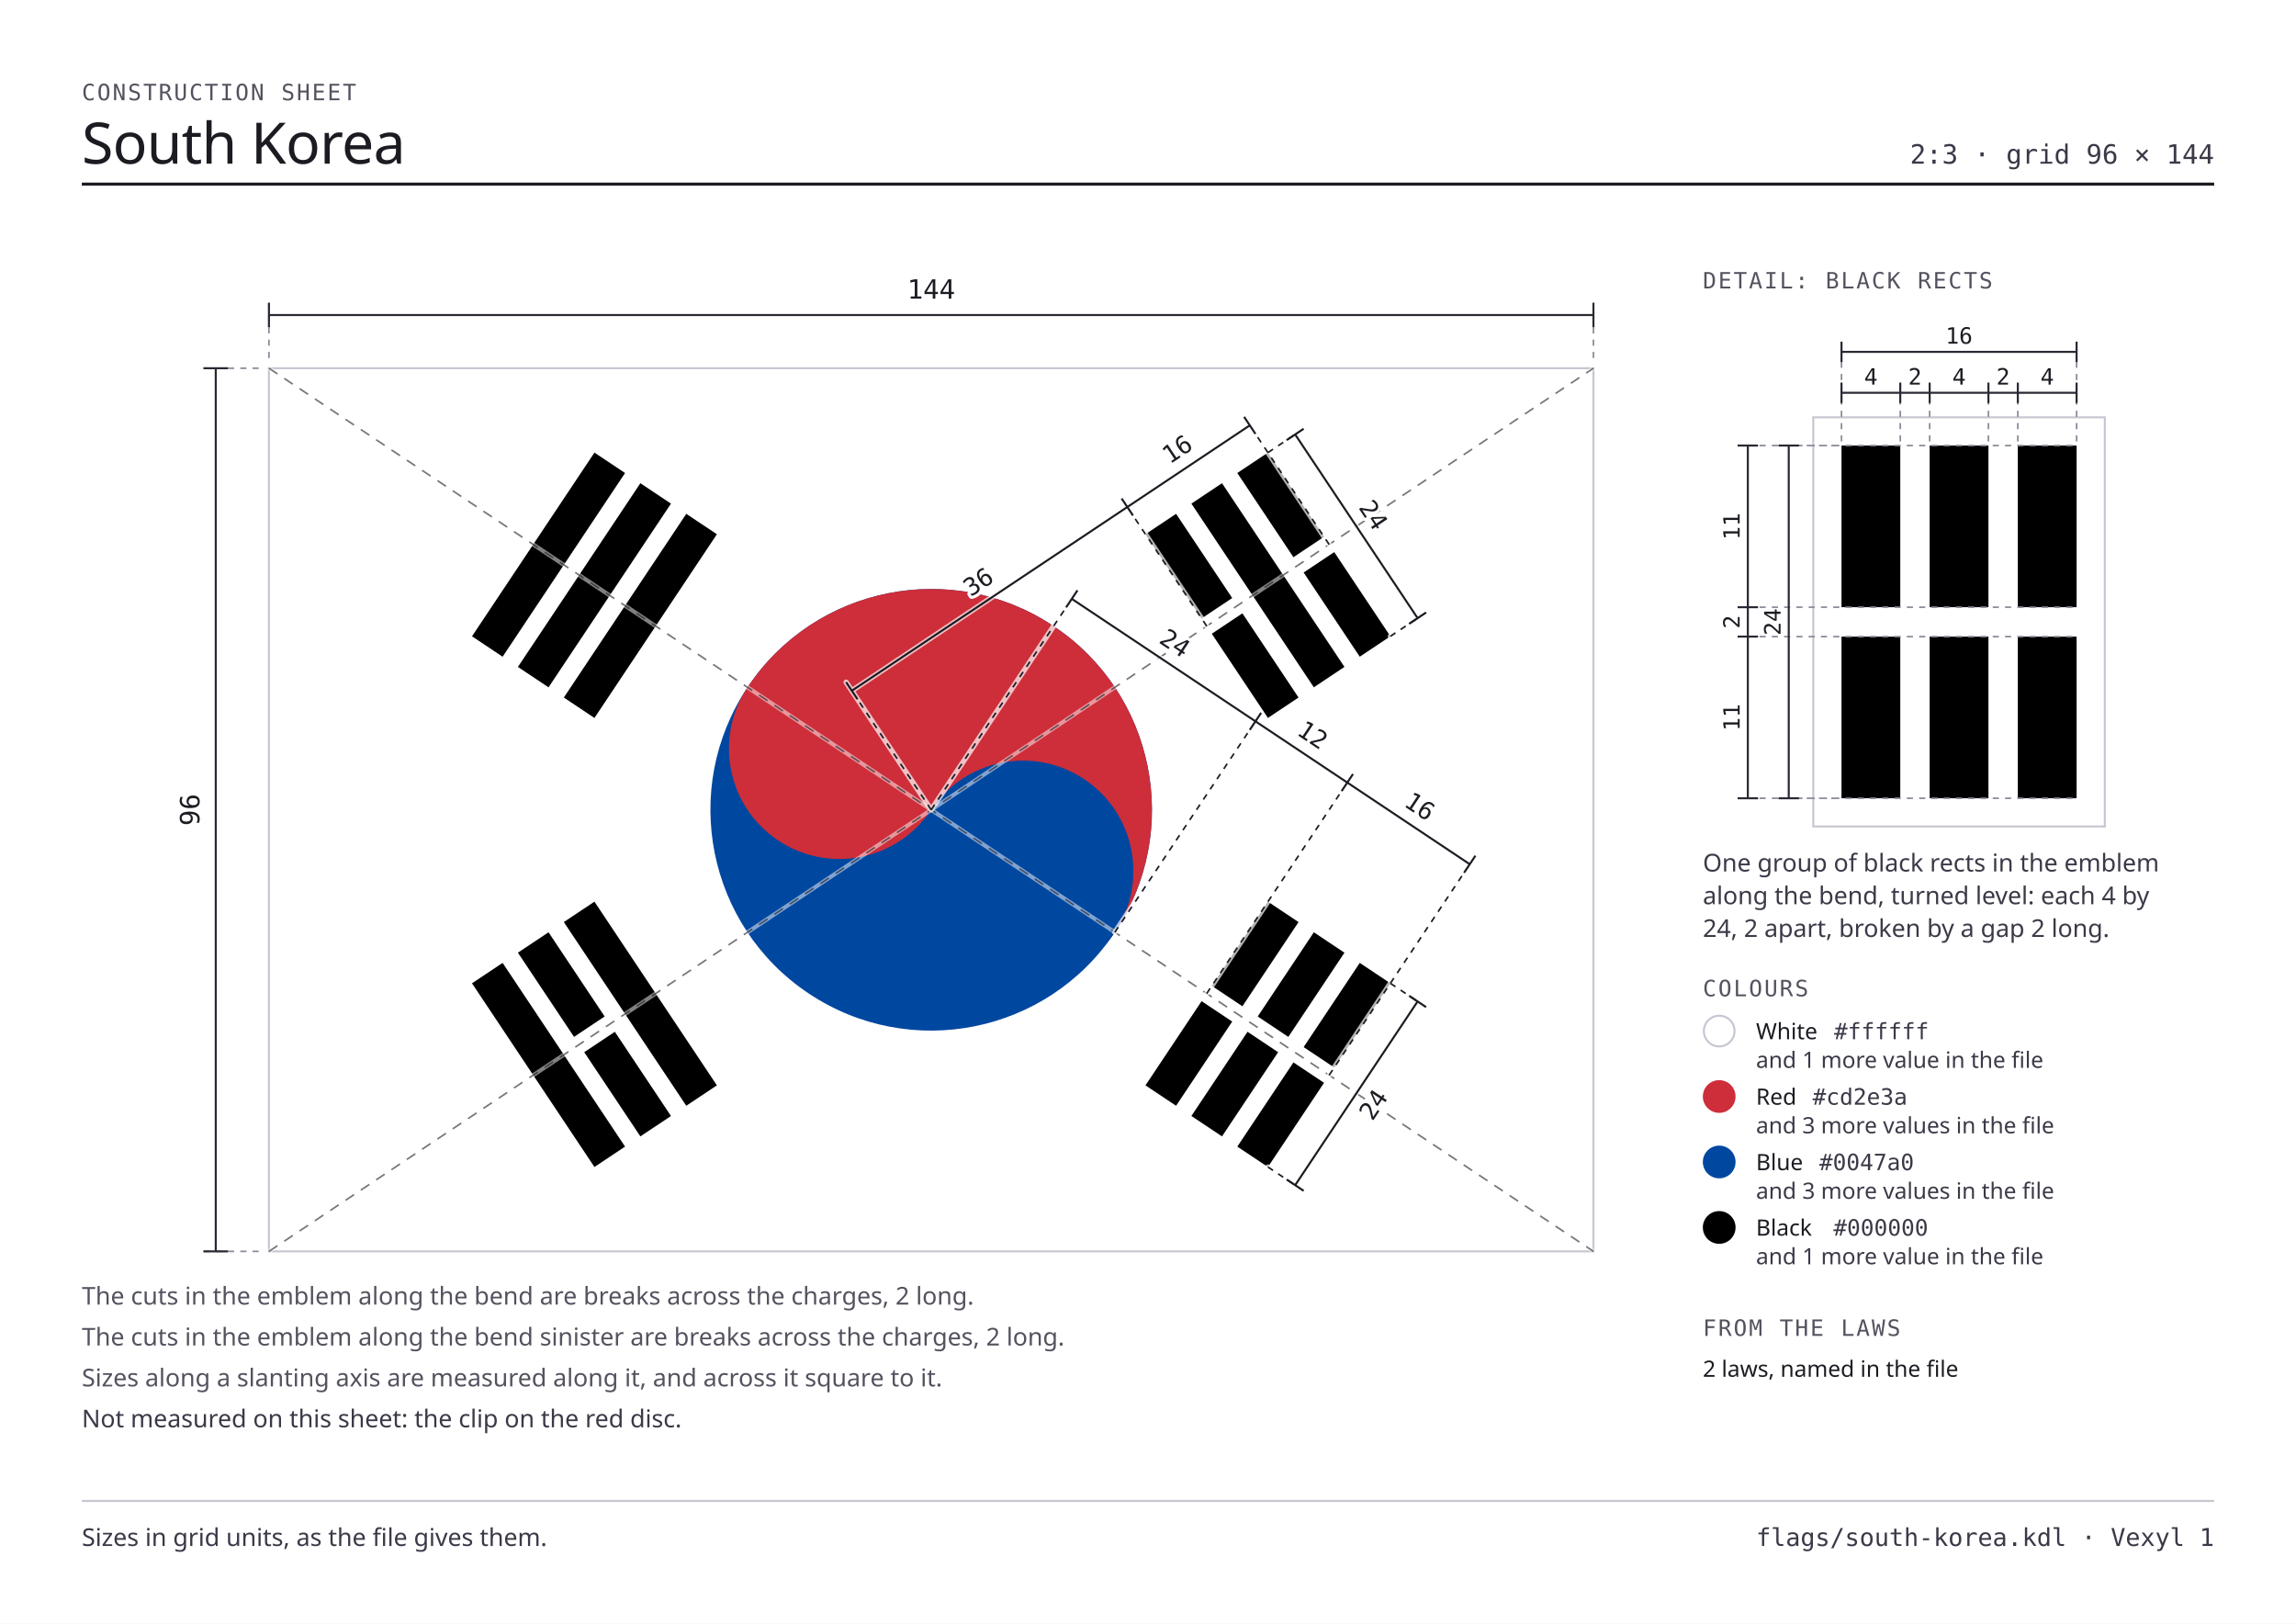
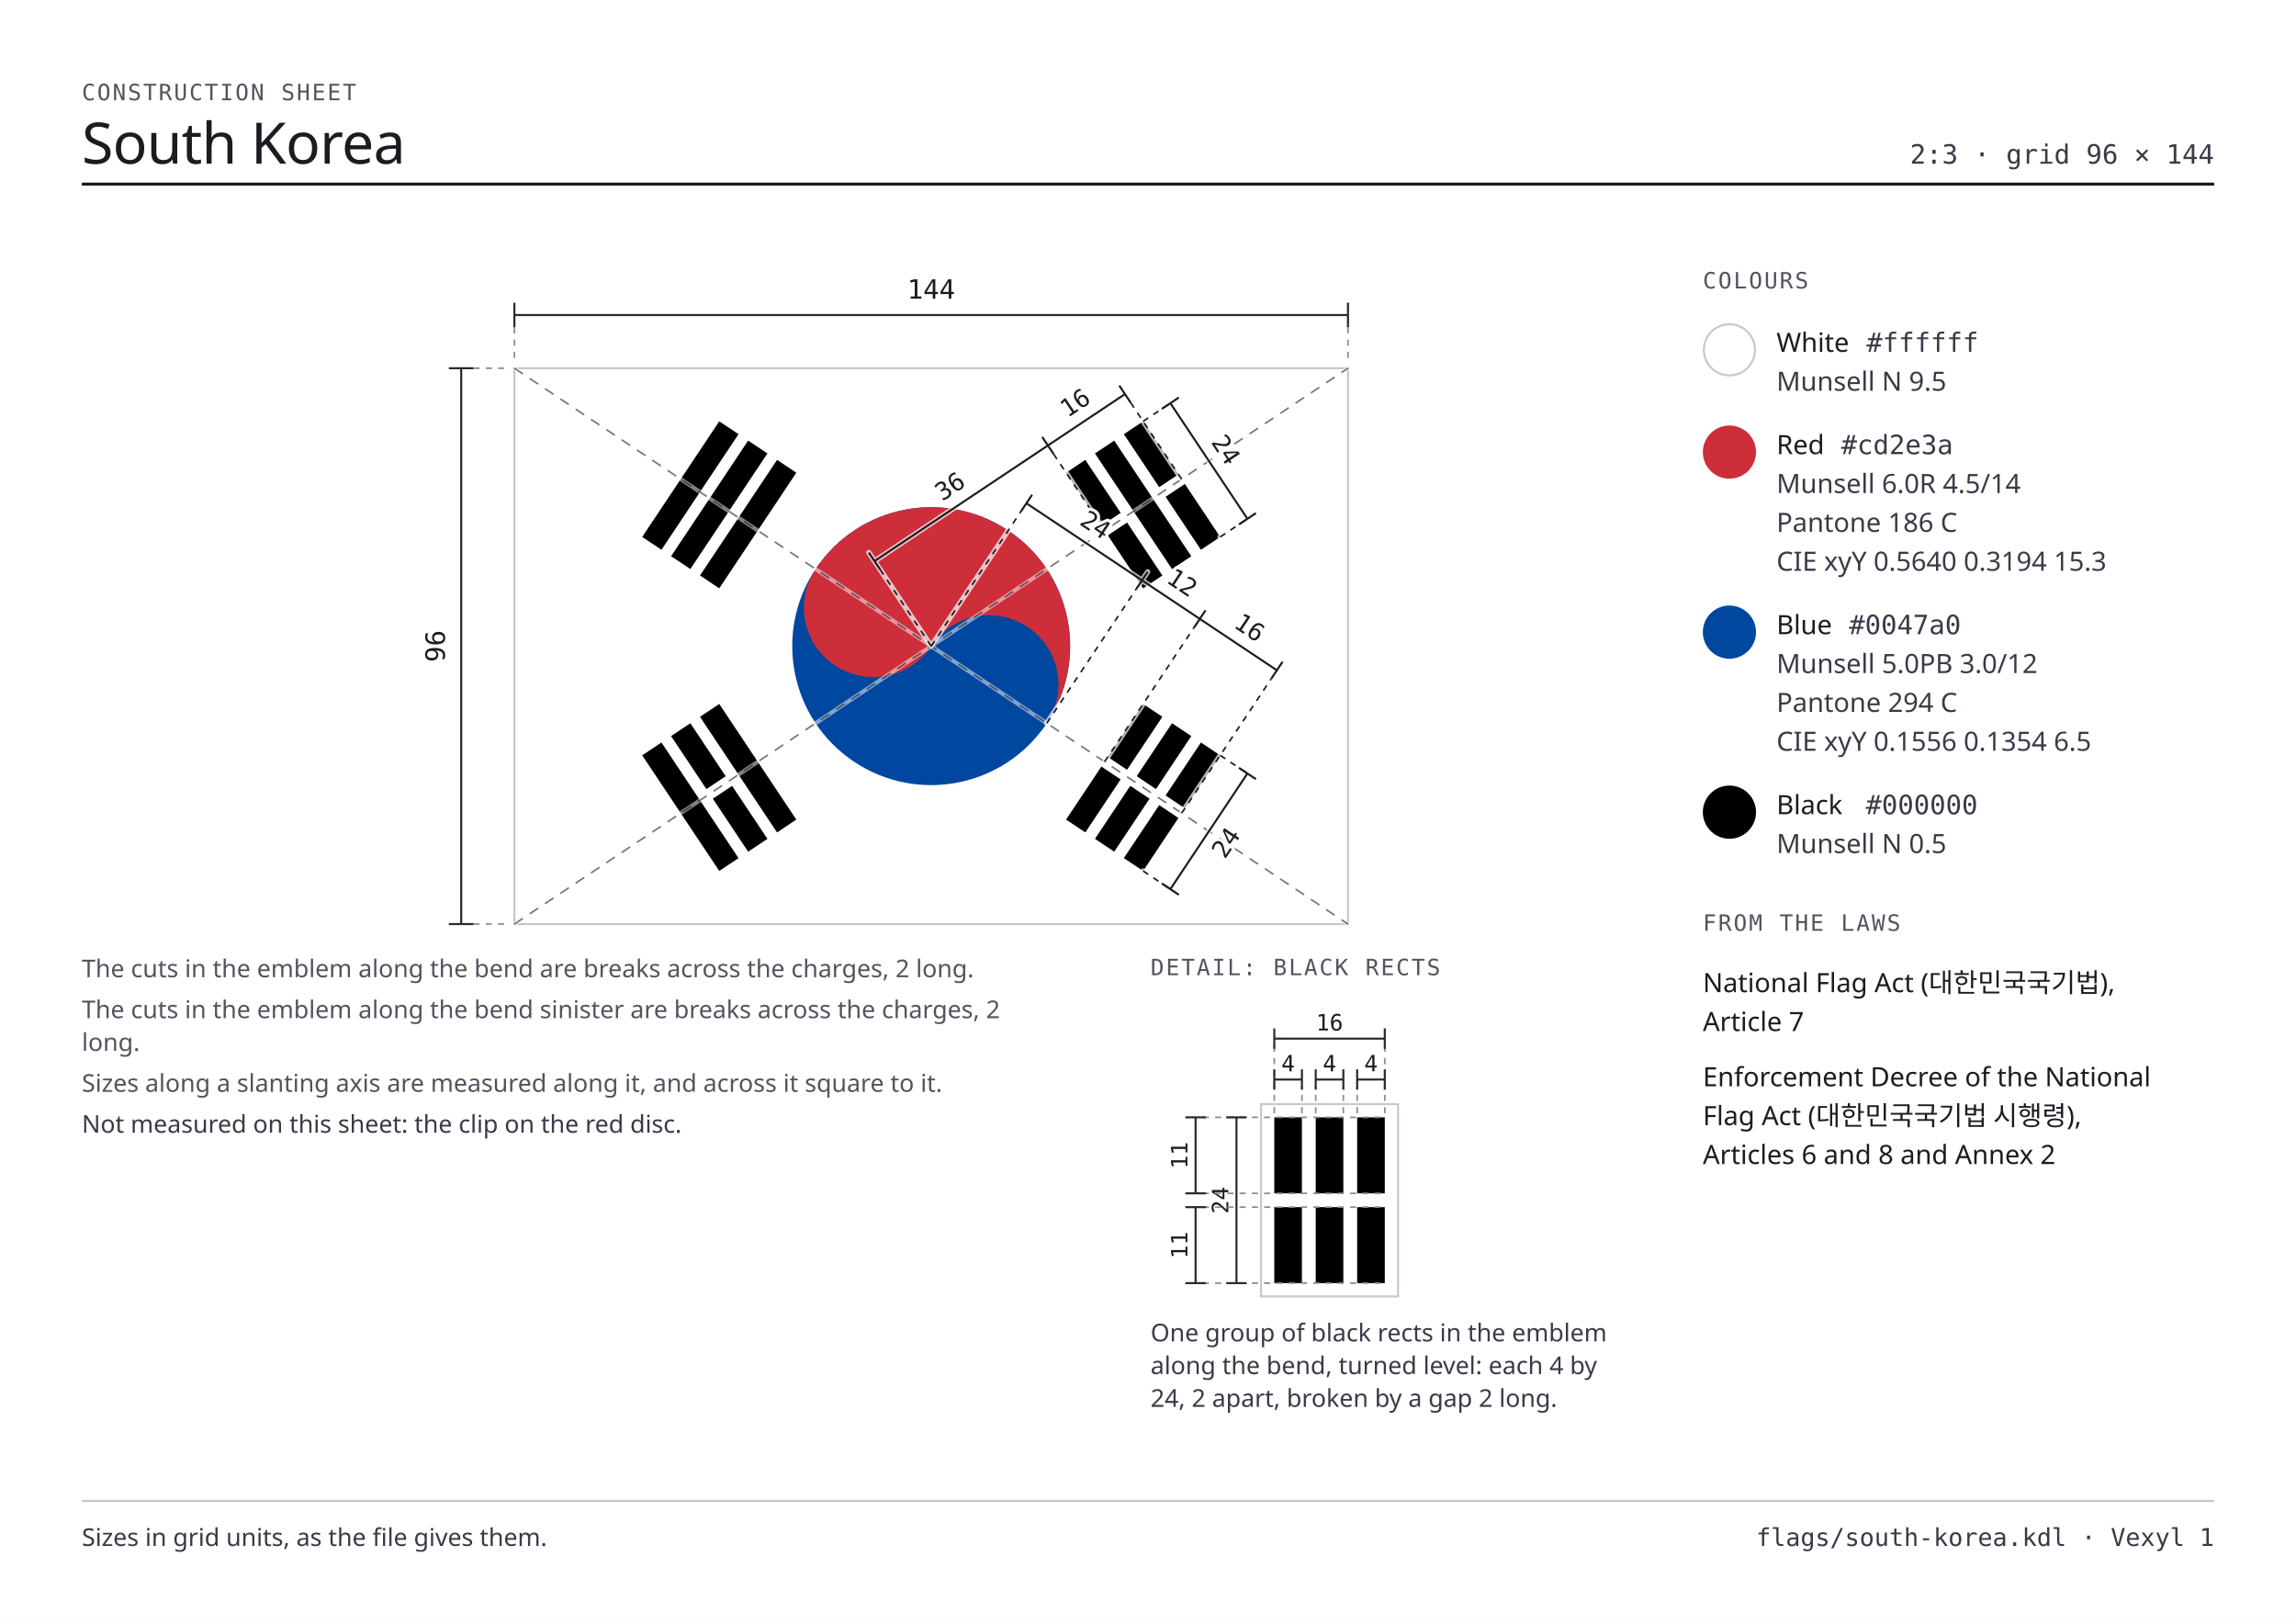
<svg xmlns="http://www.w3.org/2000/svg" width="297mm" height="210mm" viewBox="0 0 1122.52 793.701">
  <rect x="0" y="0" width="1122.52" height="793.701" fill="#ffffff" />
  <text x="40" y="49" font-family="Geist Mono, ui-monospace, monospace" font-size="11" letter-spacing="0.88" fill="#55525f">CONSTRUCTION SHEET</text>
  <text x="40" y="80" font-family="Geist, system-ui, sans-serif" font-size="28" font-weight="500" letter-spacing="-0.28" fill="#1c1b22">South Korea</text>
  <text x="1082.52" y="80" font-family="Geist Mono, ui-monospace, monospace" font-size="13" text-anchor="end" fill="#3b3947">2:3 · grid 96 × 144</text>
  <path d="M40 90H1082.52" stroke="#1c1b22" stroke-width="1.5" />
-   <svg x="131.484" y="180" width="647.551" height="431.701" viewBox="0 0 144 96" overflow="hidden">
+   <svg x="251.484" y="180" width="407.551" height="271.701" viewBox="0 0 144 96" overflow="hidden">
    <clipPath id="vx-655d070db2609b4f-cs-f-flag1">
      <polygon points="0,0 144,0 144,96 0,96" />
    </clipPath>
    <g clip-path="url(#vx-655d070db2609b4f-cs-f-flag1)">
      <polygon points="0,0 144,0 144,96 0,96" fill="#ffffff" />
      <g transform="translate(72 48) rotate(33.69007)">
        <circle cx="0" cy="0" r="24" fill="#0047a0" />
        <clipPath id="vx-655d070db2609b4f-cs-f-clip2">
          <polygon points="-24,-24 24,-24 24,0 -24,0" />
        </clipPath>
        <g clip-path="url(#vx-655d070db2609b4f-cs-f-clip2)" style="isolation:isolate">
          <circle cx="0" cy="0" r="24" fill="#cd2e3a" />
        </g>
        <circle cx="-12" cy="0" r="12" fill="#cd2e3a" />
        <circle cx="12" cy="0" r="12" fill="#0047a0" />
        <polygon points="-52,-12 -48,-12 -48,12 -52,12" fill="#000000" />
        <polygon points="-46,-12 -42,-12 -42,12 -46,12" fill="#000000" />
        <polygon points="-40,-12 -36,-12 -36,12 -40,12" fill="#000000" />
        <mask id="vx-655d070db2609b4f-cs-f-mask3" maskUnits="userSpaceOnUse" x="-86.533" y="-86.533" width="173.066" height="173.066">
          <polygon points="-86.533,-86.533 86.533,-86.533 86.533,86.533 -86.533,86.533" fill="#fff" />
          <polygon points="35,-1 41,-1 41,1 35,1" fill="#000" />
          <polygon points="35,-1 41,-1 41,1 35,1" fill="#000" transform="translate(6 0)" />
          <polygon points="35,-1 41,-1 41,1 35,1" fill="#000" transform="translate(12 0)" />
        </mask>
        <g mask="url(#vx-655d070db2609b4f-cs-f-mask3)" style="isolation:isolate">
          <polygon points="36,-12 40,-12 40,12 36,12" fill="#000000" />
          <polygon points="42,-12 46,-12 46,12 42,12" fill="#000000" />
          <polygon points="48,-12 52,-12 52,12 48,12" fill="#000000" />
        </g>
      </g>
      <g transform="translate(72 48) rotate(-33.69007)">
        <polygon points="-52,-12 -48,-12 -48,12 -52,12" fill="#000000" />
        <polygon points="-40,-12 -36,-12 -36,12 -40,12" fill="#000000" />
        <mask id="vx-655d070db2609b4f-cs-f-mask4" maskUnits="userSpaceOnUse" x="-86.533" y="-86.533" width="173.066" height="173.066">
          <polygon points="-86.533,-86.533 86.533,-86.533 86.533,86.533 -86.533,86.533" fill="#fff" />
          <polygon points="-48,-1 -40,-1 -40,1 -48,1" fill="#000" />
        </mask>
        <g mask="url(#vx-655d070db2609b4f-cs-f-mask4)" style="isolation:isolate">
          <polygon points="-46,-12 -42,-12 -42,12 -46,12" fill="#000000" />
        </g>
        <polygon points="42,-12 46,-12 46,12 42,12" fill="#000000" />
        <mask id="vx-655d070db2609b4f-cs-f-mask5" maskUnits="userSpaceOnUse" x="-86.533" y="-86.533" width="173.066" height="173.066">
          <polygon points="-86.533,-86.533 86.533,-86.533 86.533,86.533 -86.533,86.533" fill="#fff" />
          <polygon points="35,-1 41,-1 41,1 35,1" fill="#000" />
          <polygon points="35,-1 41,-1 41,1 35,1" fill="#000" transform="translate(12 0)" />
        </mask>
        <g mask="url(#vx-655d070db2609b4f-cs-f-mask5)" style="isolation:isolate">
          <polygon points="36,-12 40,-12 40,12 36,12" fill="#000000" />
          <polygon points="48,-12 52,-12 52,12 48,12" fill="#000000" />
        </g>
      </g>
    </g>
  </svg>
-   <rect x="131.484" y="180" width="647.551" height="431.701" fill="none" stroke="#c9c6d2" stroke-width="1" />
-   <path d="M131.484 175V148M779.035 175V148M126.484 180H99.484M126.484 611.701H99.484" fill="none" stroke="#8d8a99" stroke-width="0.8" stroke-dasharray="3 3" />
+   <rect x="251.484" y="180" width="407.551" height="271.701" fill="none" stroke="#c9c6d2" stroke-width="1" />
+   <path d="M251.484 175V148M659.035 175V148M246.484 180H219.484M246.484 451.701H219.484" fill="none" stroke="#8d8a99" stroke-width="0.8" stroke-dasharray="3 3" />
  <text x="455.26" y="146" font-family="Geist Mono, ui-monospace, monospace" font-size="13" fill="#1c1b22" stroke="#ffffff" stroke-width="3" stroke-linejoin="round" paint-order="stroke" text-anchor="middle">144</text>
-   <text x="97.484" y="395.85" font-family="Geist Mono, ui-monospace, monospace" font-size="13" fill="#1c1b22" stroke="#ffffff" stroke-width="3" stroke-linejoin="round" paint-order="stroke" text-anchor="middle" transform="rotate(-90 97.48425 395.8504)">96</text>
-   <path d="M131.484 180L779.035 611.701M131.484 611.701L779.035 180" fill="none" stroke="#ffffff" stroke-width="2" stroke-opacity="0.5" />
-   <path d="M131.484 180L779.035 611.701M131.484 611.701L779.035 180" fill="none" stroke="#1c1b22" stroke-width="0.8" stroke-opacity="0.6" stroke-dasharray="5 4" />
-   <path d="M524.001 292.738L718.566 422.448M521.228 296.899L526.775 288.578M611.027 356.765L616.574 348.444M655.926 386.698L661.473 378.377M715.793 426.609L721.34 418.288M693.071 489.536L633.204 579.335M688.91 486.762L697.231 492.309M629.044 576.562L637.365 582.109M416.452 337.638L611.016 207.928M419.225 341.798L413.678 333.478M553.924 251.999L548.377 243.679M613.79 212.088L608.243 203.768M633.204 212.366L693.071 302.165M629.044 215.139L637.365 209.592M688.91 304.938L697.231 299.391M455.26 395.85L521.228 296.899M545.059 455.717L611.027 356.765M589.959 485.65L655.926 386.698M649.825 525.56L715.793 426.609M679.758 480.661L693.071 489.536M619.892 570.46L633.204 579.335M455.26 395.85L419.225 341.798M589.959 306.051L553.924 251.999M649.825 266.14L613.79 212.088M619.892 221.241L633.204 212.366M679.758 311.04L693.071 302.165" fill="none" stroke="#ffffff" stroke-width="2.6" stroke-opacity="0.7" stroke-linecap="round" />
-   <path d="M524.001 292.738L718.566 422.448" fill="none" stroke="#1c1b22" stroke-width="1" />
-   <path d="M521.228 296.899L526.775 288.578" fill="none" stroke="#1c1b22" stroke-width="1" />
-   <path d="M611.027 356.765L616.574 348.444" fill="none" stroke="#1c1b22" stroke-width="1" />
-   <path d="M655.926 386.698L661.473 378.377" fill="none" stroke="#1c1b22" stroke-width="1" />
-   <path d="M715.793 426.609L721.34 418.288" fill="none" stroke="#1c1b22" stroke-width="1" />
-   <path d="M693.071 489.536L633.204 579.335" fill="none" stroke="#1c1b22" stroke-width="1" />
-   <path d="M688.91 486.762L697.231 492.309" fill="none" stroke="#1c1b22" stroke-width="1" />
-   <path d="M629.044 576.562L637.365 582.109" fill="none" stroke="#1c1b22" stroke-width="1" />
-   <path d="M416.452 337.638L611.016 207.928" fill="none" stroke="#1c1b22" stroke-width="1" />
-   <path d="M419.225 341.798L413.678 333.478" fill="none" stroke="#1c1b22" stroke-width="1" />
-   <path d="M553.924 251.999L548.377 243.679" fill="none" stroke="#1c1b22" stroke-width="1" />
-   <path d="M613.79 212.088L608.243 203.768" fill="none" stroke="#1c1b22" stroke-width="1" />
-   <path d="M633.204 212.366L693.071 302.165" fill="none" stroke="#1c1b22" stroke-width="1" />
-   <path d="M629.044 215.139L637.365 209.592" fill="none" stroke="#1c1b22" stroke-width="1" />
-   <path d="M688.91 304.938L697.231 299.391" fill="none" stroke="#1c1b22" stroke-width="1" />
-   <path d="M455.26 395.85L521.228 296.899" fill="none" stroke="#1c1b22" stroke-width="0.8" stroke-dasharray="3 3" />
-   <path d="M545.059 455.717L611.027 356.765" fill="none" stroke="#1c1b22" stroke-width="0.8" stroke-dasharray="3 3" />
-   <path d="M589.959 485.65L655.926 386.698" fill="none" stroke="#1c1b22" stroke-width="0.8" stroke-dasharray="3 3" />
-   <path d="M649.825 525.56L715.793 426.609" fill="none" stroke="#1c1b22" stroke-width="0.8" stroke-dasharray="3 3" />
-   <path d="M679.758 480.661L693.071 489.536" fill="none" stroke="#1c1b22" stroke-width="0.8" stroke-dasharray="3 3" />
-   <path d="M619.892 570.46L633.204 579.335" fill="none" stroke="#1c1b22" stroke-width="0.8" stroke-dasharray="3 3" />
-   <path d="M455.26 395.85L419.225 341.798" fill="none" stroke="#1c1b22" stroke-width="0.8" stroke-dasharray="3 3" />
-   <path d="M589.959 306.051L553.924 251.999" fill="none" stroke="#1c1b22" stroke-width="0.8" stroke-dasharray="3 3" />
-   <path d="M649.825 266.14L613.79 212.088" fill="none" stroke="#1c1b22" stroke-width="0.8" stroke-dasharray="3 3" />
-   <path d="M619.892 221.241L633.204 212.366" fill="none" stroke="#1c1b22" stroke-width="0.8" stroke-dasharray="3 3" />
-   <path d="M679.758 311.04L693.071 302.165" fill="none" stroke="#1c1b22" stroke-width="0.8" stroke-dasharray="3 3" />
-   <path d="M131.484 154H779.035M131.484 148V160M779.035 148V160M105.484 180V611.701M99.484 180H111.484M99.484 611.701H111.484" fill="none" stroke="#2a2833" stroke-width="1" />
-   <text x="574.448" y="318.551" font-family="Geist Mono, ui-monospace, monospace" font-size="12" fill="#1c1b22" stroke="#ffffff" stroke-width="3" stroke-linejoin="round" paint-order="stroke" text-anchor="middle" transform="rotate(33.69007 574.4478 314.351)">24</text>
-   <text x="641.797" y="363.451" font-family="Geist Mono, ui-monospace, monospace" font-size="12" fill="#1c1b22" stroke="#ffffff" stroke-width="3" stroke-linejoin="round" paint-order="stroke" text-anchor="middle" transform="rotate(33.69007 641.7972 359.2506)">12</text>
-   <text x="694.18" y="398.372" font-family="Geist Mono, ui-monospace, monospace" font-size="12" fill="#1c1b22" stroke="#ffffff" stroke-width="3" stroke-linejoin="round" paint-order="stroke" text-anchor="middle" transform="rotate(33.69007 694.18 394.1725)">16</text>
-   <text x="671.458" y="544.183" font-family="Geist Mono, ui-monospace, monospace" font-size="12" fill="#1c1b22" stroke="#ffffff" stroke-width="3" stroke-linejoin="round" paint-order="stroke" text-anchor="middle" transform="rotate(-56.30993 671.4581 539.9825)">24</text>
-   <text x="478.254" y="288.618" font-family="Geist Mono, ui-monospace, monospace" font-size="12" fill="#1c1b22" stroke="#ffffff" stroke-width="3" stroke-linejoin="round" paint-order="stroke" text-anchor="middle" transform="rotate(-33.69007 478.254 284.4179)">36</text>
-   <text x="575.536" y="223.763" font-family="Geist Mono, ui-monospace, monospace" font-size="12" fill="#1c1b22" stroke="#ffffff" stroke-width="3" stroke-linejoin="round" paint-order="stroke" text-anchor="middle" transform="rotate(-33.69007 575.5364 219.5629)">16</text>
-   <text x="671.458" y="255.918" font-family="Geist Mono, ui-monospace, monospace" font-size="12" fill="#1c1b22" stroke="#ffffff" stroke-width="3" stroke-linejoin="round" paint-order="stroke" text-anchor="middle" transform="rotate(56.30993 671.4581 251.7182)">24</text>
-   <text x="40" y="637.701" font-family="Geist, system-ui, sans-serif" font-size="12" fill="#55525f">The cuts in the emblem along the bend are breaks across the charges, 2 long.</text>
-   <text x="40" y="657.701" font-family="Geist, system-ui, sans-serif" font-size="12" fill="#55525f">The cuts in the emblem along the bend sinister are breaks across the charges, 2 long.</text>
-   <text x="40" y="677.701" font-family="Geist, system-ui, sans-serif" font-size="12" fill="#55525f">Sizes along a slanting axis are measured along it, and across it square to it.</text>
-   <text x="40" y="697.701" font-family="Geist, system-ui, sans-serif" font-size="12" fill="#3b3947">Not measured on this sheet: the clip on the red disc.</text>
-   <text x="832.52" y="141" font-family="Geist Mono, ui-monospace, monospace" font-size="11" font-weight="500" letter-spacing="0.88" fill="#55525f">DETAIL: BLACK RECTS</text>
-   <svg x="886.52" y="204" width="142.529" height="200" viewBox="120.613 -13.92 19.84 27.84" overflow="hidden">
+   <text x="217.484" y="315.85" font-family="Geist Mono, ui-monospace, monospace" font-size="13" fill="#1c1b22" stroke="#ffffff" stroke-width="3" stroke-linejoin="round" paint-order="stroke" text-anchor="middle" transform="rotate(-90 217.4843 315.8504)">96</text>
+   <path d="M251.484 180L659.035 451.701M251.484 451.701L659.035 180" fill="none" stroke="#ffffff" stroke-width="2" stroke-opacity="0.5" />
+   <path d="M251.484 180L659.035 451.701M251.484 451.701L659.035 180" fill="none" stroke="#1c1b22" stroke-width="0.8" stroke-opacity="0.6" stroke-dasharray="5 4" />
+   <path d="M501.813 246.02L624.267 327.656M499.04 250.181L504.587 241.86M555.557 287.859L561.104 279.538M583.815 306.698L589.362 298.377M621.494 331.817L627.041 323.496M609.866 378.103L572.187 434.62M605.705 375.329L614.026 380.876M568.027 431.847L576.348 437.394M427.546 274.279L549.999 192.643M430.319 278.439L424.772 270.119M515.095 221.922L509.548 213.602M552.773 196.803L547.226 188.483M572.187 197.081L609.866 253.598M568.027 199.854L576.348 194.307M605.705 256.371L614.026 250.824M455.26 315.85L499.04 250.181M511.777 353.529L555.557 287.859M540.036 372.368L583.815 306.698M577.714 397.486L621.494 331.817M596.553 369.228L609.866 378.103M558.875 425.745L572.187 434.62M455.26 315.85L430.319 278.439M540.036 259.333L515.095 221.922M577.714 234.214L552.773 196.803M558.875 205.956L572.187 197.081M596.553 262.473L609.866 253.598" fill="none" stroke="#ffffff" stroke-width="2.6" stroke-opacity="0.7" stroke-linecap="round" />
+   <path d="M501.813 246.02L624.267 327.656" fill="none" stroke="#1c1b22" stroke-width="1" />
+   <path d="M499.04 250.181L504.587 241.86" fill="none" stroke="#1c1b22" stroke-width="1" />
+   <path d="M555.557 287.859L561.104 279.538" fill="none" stroke="#1c1b22" stroke-width="1" />
+   <path d="M583.815 306.698L589.362 298.377" fill="none" stroke="#1c1b22" stroke-width="1" />
+   <path d="M621.494 331.817L627.041 323.496" fill="none" stroke="#1c1b22" stroke-width="1" />
+   <path d="M609.866 378.103L572.187 434.62" fill="none" stroke="#1c1b22" stroke-width="1" />
+   <path d="M605.705 375.329L614.026 380.876" fill="none" stroke="#1c1b22" stroke-width="1" />
+   <path d="M568.027 431.847L576.348 437.394" fill="none" stroke="#1c1b22" stroke-width="1" />
+   <path d="M427.546 274.279L549.999 192.643" fill="none" stroke="#1c1b22" stroke-width="1" />
+   <path d="M430.319 278.439L424.772 270.119" fill="none" stroke="#1c1b22" stroke-width="1" />
+   <path d="M515.095 221.922L509.548 213.602" fill="none" stroke="#1c1b22" stroke-width="1" />
+   <path d="M552.773 196.803L547.226 188.483" fill="none" stroke="#1c1b22" stroke-width="1" />
+   <path d="M572.187 197.081L609.866 253.598" fill="none" stroke="#1c1b22" stroke-width="1" />
+   <path d="M568.027 199.854L576.348 194.307" fill="none" stroke="#1c1b22" stroke-width="1" />
+   <path d="M605.705 256.371L614.026 250.824" fill="none" stroke="#1c1b22" stroke-width="1" />
+   <path d="M455.26 315.85L499.04 250.181" fill="none" stroke="#1c1b22" stroke-width="0.8" stroke-dasharray="3 3" />
+   <path d="M511.777 353.529L555.557 287.859" fill="none" stroke="#1c1b22" stroke-width="0.8" stroke-dasharray="3 3" />
+   <path d="M540.036 372.368L583.815 306.698" fill="none" stroke="#1c1b22" stroke-width="0.8" stroke-dasharray="3 3" />
+   <path d="M577.714 397.486L621.494 331.817" fill="none" stroke="#1c1b22" stroke-width="0.8" stroke-dasharray="3 3" />
+   <path d="M596.553 369.228L609.866 378.103" fill="none" stroke="#1c1b22" stroke-width="0.8" stroke-dasharray="3 3" />
+   <path d="M558.875 425.745L572.187 434.62" fill="none" stroke="#1c1b22" stroke-width="0.8" stroke-dasharray="3 3" />
+   <path d="M455.26 315.85L430.319 278.439" fill="none" stroke="#1c1b22" stroke-width="0.8" stroke-dasharray="3 3" />
+   <path d="M540.036 259.333L515.095 221.922" fill="none" stroke="#1c1b22" stroke-width="0.8" stroke-dasharray="3 3" />
+   <path d="M577.714 234.214L552.773 196.803" fill="none" stroke="#1c1b22" stroke-width="0.8" stroke-dasharray="3 3" />
+   <path d="M558.875 205.956L572.187 197.081" fill="none" stroke="#1c1b22" stroke-width="0.8" stroke-dasharray="3 3" />
+   <path d="M596.553 262.473L609.866 253.598" fill="none" stroke="#1c1b22" stroke-width="0.8" stroke-dasharray="3 3" />
+   <path d="M251.484 154H659.035M251.484 148V160M659.035 148V160M225.484 180V451.701M219.484 180H231.484M219.484 451.701H231.484" fill="none" stroke="#2a2833" stroke-width="1" />
+   <text x="535.619" y="260.739" font-family="Geist Mono, ui-monospace, monospace" font-size="12" fill="#1c1b22" stroke="#ffffff" stroke-width="3" stroke-linejoin="round" paint-order="stroke" text-anchor="middle" transform="rotate(33.69007 535.6188 256.539)">24</text>
+   <text x="578.007" y="288.998" font-family="Geist Mono, ui-monospace, monospace" font-size="12" fill="#1c1b22" stroke="#ffffff" stroke-width="3" stroke-linejoin="round" paint-order="stroke" text-anchor="middle" transform="rotate(33.69007 578.0066 284.7976)">12</text>
+   <text x="610.975" y="310.976" font-family="Geist Mono, ui-monospace, monospace" font-size="12" fill="#1c1b22" stroke="#ffffff" stroke-width="3" stroke-linejoin="round" paint-order="stroke" text-anchor="middle" transform="rotate(33.69007 610.975 306.7765)">16</text>
+   <text x="599.347" y="416.109" font-family="Geist Mono, ui-monospace, monospace" font-size="12" fill="#1c1b22" stroke="#ffffff" stroke-width="3" stroke-linejoin="round" paint-order="stroke" text-anchor="middle" transform="rotate(-56.30993 599.347 411.9085)">24</text>
+   <text x="464.386" y="241.9" font-family="Geist Mono, ui-monospace, monospace" font-size="12" fill="#1c1b22" stroke="#ffffff" stroke-width="3" stroke-linejoin="round" paint-order="stroke" text-anchor="middle" transform="rotate(-33.69007 464.3865 237.6999)">36</text>
+   <text x="525.613" y="201.082" font-family="Geist Mono, ui-monospace, monospace" font-size="12" fill="#1c1b22" stroke="#ffffff" stroke-width="3" stroke-linejoin="round" paint-order="stroke" text-anchor="middle" transform="rotate(-33.69007 525.6134 196.8819)">16</text>
+   <text x="599.347" y="223.992" font-family="Geist Mono, ui-monospace, monospace" font-size="12" fill="#1c1b22" stroke="#ffffff" stroke-width="3" stroke-linejoin="round" paint-order="stroke" text-anchor="middle" transform="rotate(56.30993 599.347 219.7923)">24</text>
+   <text x="40" y="477.701" font-family="Geist, system-ui, sans-serif" font-size="12" fill="#55525f">The cuts in the emblem along the bend are breaks across the charges, 2 long.</text>
+   <text x="40" y="497.701" font-family="Geist, system-ui, sans-serif" font-size="12" fill="#55525f">The cuts in the emblem along the bend sinister are breaks across the charges, 2</text>
+   <text x="40" y="513.701" font-family="Geist, system-ui, sans-serif" font-size="12" fill="#55525f">long.</text>
+   <text x="40" y="533.701" font-family="Geist, system-ui, sans-serif" font-size="12" fill="#55525f">Sizes along a slanting axis are measured along it, and across it square to it.</text>
+   <text x="40" y="553.701" font-family="Geist, system-ui, sans-serif" font-size="12" fill="#3b3947">Not measured on this sheet: the clip on the red disc.</text>
+   <text x="832.52" y="141" font-family="Geist Mono, ui-monospace, monospace" font-size="11" font-weight="500" letter-spacing="0.88" fill="#55525f">COLOURS</text>
+   <circle cx="845.52" cy="171" r="12.5" fill="#ffffff" stroke="#c9c6d2" stroke-width="1" />
+   <text x="868.52" y="172" font-family="Geist, system-ui, sans-serif" font-size="13" font-weight="500" fill="#1c1b22">White</text>
+   <text x="912.521" y="172" font-family="Geist Mono, ui-monospace, monospace" font-size="13" fill="#3b3947">#ffffff</text>
+   <text x="868.52" y="191" font-family="Geist, system-ui, sans-serif" font-size="13" fill="#3b3947">Munsell N 9.5</text>
+   <circle cx="845.52" cy="221" r="13" fill="#cd2e3a" />
+   <text x="868.52" y="222" font-family="Geist, system-ui, sans-serif" font-size="13" font-weight="500" fill="#1c1b22">Red</text>
+   <text x="900.1" y="222" font-family="Geist Mono, ui-monospace, monospace" font-size="13" fill="#3b3947">#cd2e3a</text>
+   <text x="868.52" y="241" font-family="Geist, system-ui, sans-serif" font-size="13" fill="#3b3947">Munsell 6.0R 4.5/14</text>
+   <text x="868.52" y="260" font-family="Geist, system-ui, sans-serif" font-size="13" fill="#3b3947">Pantone 186 C</text>
+   <text x="868.52" y="279" font-family="Geist, system-ui, sans-serif" font-size="13" fill="#3b3947">CIE xyY 0.5640 0.3194 15.3</text>
+   <circle cx="845.52" cy="309" r="13" fill="#0047a0" />
+   <text x="868.52" y="310" font-family="Geist, system-ui, sans-serif" font-size="13" font-weight="500" fill="#1c1b22">Blue</text>
+   <text x="903.949" y="310" font-family="Geist Mono, ui-monospace, monospace" font-size="13" fill="#3b3947">#0047a0</text>
+   <text x="868.52" y="329" font-family="Geist, system-ui, sans-serif" font-size="13" fill="#3b3947">Munsell 5.0PB 3.0/12</text>
+   <text x="868.52" y="348" font-family="Geist, system-ui, sans-serif" font-size="13" fill="#3b3947">Pantone 294 C</text>
+   <text x="868.52" y="367" font-family="Geist, system-ui, sans-serif" font-size="13" fill="#3b3947">CIE xyY 0.1556 0.1354 6.5</text>
+   <circle cx="845.52" cy="397" r="13" fill="#000000" />
+   <text x="868.52" y="398" font-family="Geist, system-ui, sans-serif" font-size="13" font-weight="500" fill="#1c1b22">Black</text>
+   <text x="912.139" y="398" font-family="Geist Mono, ui-monospace, monospace" font-size="13" fill="#3b3947">#000000</text>
+   <text x="868.52" y="417" font-family="Geist, system-ui, sans-serif" font-size="13" fill="#3b3947">Munsell N 0.5</text>
+   <text x="832.52" y="455" font-family="Geist Mono, ui-monospace, monospace" font-size="11" font-weight="500" letter-spacing="0.88" fill="#55525f">FROM THE LAWS</text>
+   <text x="832.52" y="485" font-family="Geist, system-ui, sans-serif" font-size="13" fill="#1c1b22">National Flag Act (대한민국국기법),</text>
+   <text x="832.52" y="504" font-family="Geist, system-ui, sans-serif" font-size="13" fill="#1c1b22">Article 7</text>
+   <text x="832.52" y="531" font-family="Geist, system-ui, sans-serif" font-size="13" fill="#1c1b22">Enforcement Decree of the National</text>
+   <text x="832.52" y="550" font-family="Geist, system-ui, sans-serif" font-size="13" fill="#1c1b22">Flag Act (대한민국국기법 시행령),</text>
+   <text x="832.52" y="569" font-family="Geist, system-ui, sans-serif" font-size="13" fill="#1c1b22">Articles 6 and 8 and Annex 2</text>
+   <text x="562.52" y="476.701" font-family="Geist Mono, ui-monospace, monospace" font-size="11" font-weight="500" letter-spacing="0.88" fill="#55525f">DETAIL: BLACK RECTS</text>
+   <svg x="616.52" y="539.701" width="66.989" height="94" viewBox="120.613 -13.92 19.84 27.84" overflow="hidden">
    <g transform="matrix(0.83205 -0.5547 0.5547 0.83205 0 0)">
      <clipPath id="vx-655d070db2609b4f-cs-d0-flag1">
        <polygon points="0,0 144,0 144,96 0,96" />
      </clipPath>
      <g clip-path="url(#vx-655d070db2609b4f-cs-d0-flag1)">
        <polygon points="0,0 144,0 144,96 0,96" fill="#ffffff" />
        <g transform="translate(72 48) rotate(33.69007)">
          <circle cx="0" cy="0" r="24" fill="#0047a0" />
          <clipPath id="vx-655d070db2609b4f-cs-d0-clip2">
            <polygon points="-24,-24 24,-24 24,0 -24,0" />
          </clipPath>
          <g clip-path="url(#vx-655d070db2609b4f-cs-d0-clip2)" style="isolation:isolate">
            <circle cx="0" cy="0" r="24" fill="#cd2e3a" />
          </g>
          <circle cx="-12" cy="0" r="12" fill="#cd2e3a" />
          <circle cx="12" cy="0" r="12" fill="#0047a0" />
          <polygon points="-52,-12 -48,-12 -48,12 -52,12" fill="#000000" />
          <polygon points="-46,-12 -42,-12 -42,12 -46,12" fill="#000000" />
          <polygon points="-40,-12 -36,-12 -36,12 -40,12" fill="#000000" />
          <mask id="vx-655d070db2609b4f-cs-d0-mask3" maskUnits="userSpaceOnUse" x="-86.533" y="-86.533" width="173.066" height="173.066">
            <polygon points="-86.533,-86.533 86.533,-86.533 86.533,86.533 -86.533,86.533" fill="#fff" />
            <polygon points="35,-1 41,-1 41,1 35,1" fill="#000" />
            <polygon points="35,-1 41,-1 41,1 35,1" fill="#000" transform="translate(6 0)" />
            <polygon points="35,-1 41,-1 41,1 35,1" fill="#000" transform="translate(12 0)" />
          </mask>
          <g mask="url(#vx-655d070db2609b4f-cs-d0-mask3)" style="isolation:isolate">
            <polygon points="36,-12 40,-12 40,12 36,12" fill="#000000" />
            <polygon points="42,-12 46,-12 46,12 42,12" fill="#000000" />
            <polygon points="48,-12 52,-12 52,12 48,12" fill="#000000" />
          </g>
        </g>
        <g transform="translate(72 48) rotate(-33.69007)">
          <polygon points="-52,-12 -48,-12 -48,12 -52,12" fill="#000000" />
          <polygon points="-40,-12 -36,-12 -36,12 -40,12" fill="#000000" />
          <mask id="vx-655d070db2609b4f-cs-d0-mask4" maskUnits="userSpaceOnUse" x="-86.533" y="-86.533" width="173.066" height="173.066">
            <polygon points="-86.533,-86.533 86.533,-86.533 86.533,86.533 -86.533,86.533" fill="#fff" />
            <polygon points="-48,-1 -40,-1 -40,1 -48,1" fill="#000" />
          </mask>
          <g mask="url(#vx-655d070db2609b4f-cs-d0-mask4)" style="isolation:isolate">
            <polygon points="-46,-12 -42,-12 -42,12 -46,12" fill="#000000" />
          </g>
          <polygon points="42,-12 46,-12 46,12 42,12" fill="#000000" />
          <mask id="vx-655d070db2609b4f-cs-d0-mask5" maskUnits="userSpaceOnUse" x="-86.533" y="-86.533" width="173.066" height="173.066">
            <polygon points="-86.533,-86.533 86.533,-86.533 86.533,86.533 -86.533,86.533" fill="#fff" />
            <polygon points="35,-1 41,-1 41,1 35,1" fill="#000" />
            <polygon points="35,-1 41,-1 41,1 35,1" fill="#000" transform="translate(12 0)" />
          </mask>
          <g mask="url(#vx-655d070db2609b4f-cs-d0-mask5)" style="isolation:isolate">
            <polygon points="36,-12 40,-12 40,12 36,12" fill="#000000" />
            <polygon points="48,-12 52,-12 52,12 48,12" fill="#000000" />
          </g>
        </g>
      </g>
    </g>
  </svg>
-   <rect x="886.52" y="204" width="142.529" height="200" fill="none" stroke="#c9c6d2" stroke-width="1" />
-   <text x="914.681" y="188" font-family="Geist Mono, ui-monospace, monospace" font-size="11" fill="#1c1b22" stroke="#ffffff" stroke-width="3" stroke-linejoin="round" paint-order="stroke" text-anchor="middle">4</text>
-   <text x="936.232" y="188" font-family="Geist Mono, ui-monospace, monospace" font-size="11" fill="#1c1b22" stroke="#ffffff" stroke-width="3" stroke-linejoin="round" paint-order="stroke" text-anchor="middle">2</text>
-   <text x="957.784" y="188" font-family="Geist Mono, ui-monospace, monospace" font-size="11" fill="#1c1b22" stroke="#ffffff" stroke-width="3" stroke-linejoin="round" paint-order="stroke" text-anchor="middle">4</text>
-   <text x="979.336" y="188" font-family="Geist Mono, ui-monospace, monospace" font-size="11" fill="#1c1b22" stroke="#ffffff" stroke-width="3" stroke-linejoin="round" paint-order="stroke" text-anchor="middle">2</text>
-   <text x="1000.888" y="188" font-family="Geist Mono, ui-monospace, monospace" font-size="11" fill="#1c1b22" stroke="#ffffff" stroke-width="3" stroke-linejoin="round" paint-order="stroke" text-anchor="middle">4</text>
-   <text x="957.784" y="168" font-family="Geist Mono, ui-monospace, monospace" font-size="11" fill="#1c1b22" stroke="#ffffff" stroke-width="3" stroke-linejoin="round" paint-order="stroke" text-anchor="middle">16</text>
-   <text x="870.52" y="304" font-family="Geist Mono, ui-monospace, monospace" font-size="11" fill="#1c1b22" stroke="#ffffff" stroke-width="3" stroke-linejoin="round" paint-order="stroke" text-anchor="middle" transform="rotate(-90 870.5197 304)">24</text>
-   <text x="850.52" y="257.305" font-family="Geist Mono, ui-monospace, monospace" font-size="11" fill="#1c1b22" stroke="#ffffff" stroke-width="3" stroke-linejoin="round" paint-order="stroke" text-anchor="middle" transform="rotate(-90 850.5197 257.3046)">11</text>
-   <text x="850.52" y="304" font-family="Geist Mono, ui-monospace, monospace" font-size="11" fill="#1c1b22" stroke="#ffffff" stroke-width="3" stroke-linejoin="round" paint-order="stroke" text-anchor="middle" transform="rotate(-90 850.5197 304)">2</text>
-   <text x="850.52" y="350.695" font-family="Geist Mono, ui-monospace, monospace" font-size="11" fill="#1c1b22" stroke="#ffffff" stroke-width="3" stroke-linejoin="round" paint-order="stroke" text-anchor="middle" transform="rotate(-90 850.5197 350.6954)">11</text>
-   <path d="M900.313 215.793V195M929.048 215.793V195M929.048 215.793V195M943.416 215.793V195M943.416 215.793V195M972.152 215.793V195M972.152 215.793V195M986.52 215.793V195M986.52 215.793V195M1015.255 215.793V195M900.313 215.793V175M1015.255 215.793V175M898.313 217.793H877.52M898.313 390.207H877.52M1013.255 217.793H857.52M1013.255 296.816H857.52M1013.255 296.816H857.52M1013.255 311.184H857.52M1013.255 311.184H857.52M1013.255 390.207H857.52" fill="none" stroke="#8d8a99" stroke-width="0.8" stroke-dasharray="3 3" />
-   <path d="M900.313 192H929.048M900.313 187V197M929.048 187V197M929.048 192H943.416M929.048 187V197M943.416 187V197M943.416 192H972.152M943.416 187V197M972.152 187V197M972.152 192H986.52M972.152 187V197M986.52 187V197M986.52 192H1015.255M986.52 187V197M1015.255 187V197M900.313 172H1015.255M900.313 167V177M1015.255 167V177M874.52 217.793V390.207M869.52 217.793H879.52M869.52 390.207H879.52M854.52 217.793V296.816M849.52 217.793H859.52M849.52 296.816H859.52M854.52 296.816V311.184M849.52 296.816H859.52M849.52 311.184H859.52M854.52 311.184V390.207M849.52 311.184H859.52M849.52 390.207H859.52" fill="none" stroke="#2a2833" stroke-width="1" />
-   <text x="832.52" y="426" font-family="Geist, system-ui, sans-serif" font-size="12" fill="#3b3947">One group of black rects in the emblem</text>
-   <text x="832.52" y="442" font-family="Geist, system-ui, sans-serif" font-size="12" fill="#3b3947">along the bend, turned level: each 4 by</text>
-   <text x="832.52" y="458" font-family="Geist, system-ui, sans-serif" font-size="12" fill="#3b3947">24, 2 apart, broken by a gap 2 long.</text>
-   <text x="832.52" y="487" font-family="Geist Mono, ui-monospace, monospace" font-size="11" font-weight="500" letter-spacing="0.88" fill="#55525f">COLOURS</text>
-   <circle cx="840.52" cy="504" r="7.5" fill="#ffffff" stroke="#c9c6d2" stroke-width="1" />
-   <text x="858.52" y="508" font-family="Geist, system-ui, sans-serif" font-size="11" font-weight="500" fill="#1c1b22">White</text>
-   <text x="896.675" y="508" font-family="Geist Mono, ui-monospace, monospace" font-size="11" fill="#3b3947">#ffffff</text>
-   <text x="858.52" y="522" font-family="Geist, system-ui, sans-serif" font-size="11" fill="#3b3947">and 1 more value in the file</text>
-   <circle cx="840.52" cy="536" r="8" fill="#cd2e3a" />
-   <text x="858.52" y="540" font-family="Geist, system-ui, sans-serif" font-size="11" font-weight="500" fill="#1c1b22">Red</text>
-   <text x="886.164" y="540" font-family="Geist Mono, ui-monospace, monospace" font-size="11" fill="#3b3947">#cd2e3a</text>
-   <text x="858.52" y="554" font-family="Geist, system-ui, sans-serif" font-size="11" fill="#3b3947">and 3 more values in the file</text>
-   <circle cx="840.52" cy="568" r="8" fill="#0047a0" />
-   <text x="858.52" y="572" font-family="Geist, system-ui, sans-serif" font-size="11" font-weight="500" fill="#1c1b22">Blue</text>
-   <text x="889.421" y="572" font-family="Geist Mono, ui-monospace, monospace" font-size="11" fill="#3b3947">#0047a0</text>
-   <text x="858.52" y="586" font-family="Geist, system-ui, sans-serif" font-size="11" fill="#3b3947">and 3 more values in the file</text>
-   <circle cx="840.52" cy="600" r="8" fill="#000000" />
-   <text x="858.52" y="604" font-family="Geist, system-ui, sans-serif" font-size="11" font-weight="500" fill="#1c1b22">Black</text>
-   <text x="896.351" y="604" font-family="Geist Mono, ui-monospace, monospace" font-size="11" fill="#3b3947">#000000</text>
-   <text x="858.52" y="618" font-family="Geist, system-ui, sans-serif" font-size="11" fill="#3b3947">and 1 more value in the file</text>
-   <text x="832.52" y="653" font-family="Geist Mono, ui-monospace, monospace" font-size="11" font-weight="500" letter-spacing="0.88" fill="#55525f">FROM THE LAWS</text>
-   <text x="832.52" y="673" font-family="Geist, system-ui, sans-serif" font-size="11" fill="#1c1b22">2 laws, named in the file</text>
+   <rect x="616.52" y="539.701" width="66.989" height="94" fill="none" stroke="#c9c6d2" stroke-width="1" />
+   <text x="629.755" y="523.701" font-family="Geist Mono, ui-monospace, monospace" font-size="11" fill="#1c1b22" stroke="#ffffff" stroke-width="3" stroke-linejoin="round" paint-order="stroke" text-anchor="middle">4</text>
+   <text x="650.014" y="523.701" font-family="Geist Mono, ui-monospace, monospace" font-size="11" fill="#1c1b22" stroke="#ffffff" stroke-width="3" stroke-linejoin="round" paint-order="stroke" text-anchor="middle">4</text>
+   <text x="670.273" y="523.701" font-family="Geist Mono, ui-monospace, monospace" font-size="11" fill="#1c1b22" stroke="#ffffff" stroke-width="3" stroke-linejoin="round" paint-order="stroke" text-anchor="middle">4</text>
+   <text x="650.014" y="503.701" font-family="Geist Mono, ui-monospace, monospace" font-size="11" fill="#1c1b22" stroke="#ffffff" stroke-width="3" stroke-linejoin="round" paint-order="stroke" text-anchor="middle">16</text>
+   <text x="600.52" y="586.701" font-family="Geist Mono, ui-monospace, monospace" font-size="11" fill="#1c1b22" stroke="#ffffff" stroke-width="3" stroke-linejoin="round" paint-order="stroke" text-anchor="middle" transform="rotate(-90 600.5197 586.7008)">24</text>
+   <text x="580.52" y="564.754" font-family="Geist Mono, ui-monospace, monospace" font-size="11" fill="#1c1b22" stroke="#ffffff" stroke-width="3" stroke-linejoin="round" paint-order="stroke" text-anchor="middle" transform="rotate(-90 580.5197 564.7539)">11</text>
+   <text x="580.52" y="608.648" font-family="Geist Mono, ui-monospace, monospace" font-size="11" fill="#1c1b22" stroke="#ffffff" stroke-width="3" stroke-linejoin="round" paint-order="stroke" text-anchor="middle" transform="rotate(-90 580.5197 608.6476)">11</text>
+   <path d="M623.002 544.184V530.701M636.508 544.184V530.701M643.261 544.184V530.701M656.767 544.184V530.701M663.52 544.184V530.701M677.025 544.184V530.701M623.002 544.184V510.701M677.025 544.184V510.701M621.002 546.184H607.52M621.002 627.218H607.52M675.025 546.184H587.52M675.025 583.324H587.52M675.025 590.077H587.52M675.025 627.218H587.52" fill="none" stroke="#8d8a99" stroke-width="0.8" stroke-dasharray="3 3" />
+   <path d="M623.002 527.701H636.508M623.002 522.701V532.701M636.508 522.701V532.701M643.261 527.701H656.767M643.261 522.701V532.701M656.767 522.701V532.701M663.52 527.701H677.025M663.52 522.701V532.701M677.025 522.701V532.701M623.002 507.701H677.025M623.002 502.701V512.701M677.025 502.701V512.701M604.52 546.184V627.218M599.52 546.184H609.52M599.52 627.218H609.52M584.52 546.184V583.324M579.52 546.184H589.52M579.52 583.324H589.52M584.52 590.077V627.218M579.52 590.077H589.52M579.52 627.218H589.52" fill="none" stroke="#2a2833" stroke-width="1" />
+   <text x="562.52" y="655.701" font-family="Geist, system-ui, sans-serif" font-size="12" fill="#3b3947">One group of black rects in the emblem</text>
+   <text x="562.52" y="671.701" font-family="Geist, system-ui, sans-serif" font-size="12" fill="#3b3947">along the bend, turned level: each 4 by</text>
+   <text x="562.52" y="687.701" font-family="Geist, system-ui, sans-serif" font-size="12" fill="#3b3947">24, 2 apart, broken by a gap 2 long.</text>
  <path d="M40 733.701H1082.52" stroke="#c9c6d2" stroke-width="1" />
  <text x="40" y="755.701" font-family="Geist, system-ui, sans-serif" font-size="12" fill="#3b3947">Sizes in grid units, as the file gives them.</text>
  <text x="1082.52" y="755.701" font-family="Geist Mono, ui-monospace, monospace" font-size="12" text-anchor="end" fill="#3b3947">flags/south-korea.kdl · Vexyl 1</text>
</svg>
